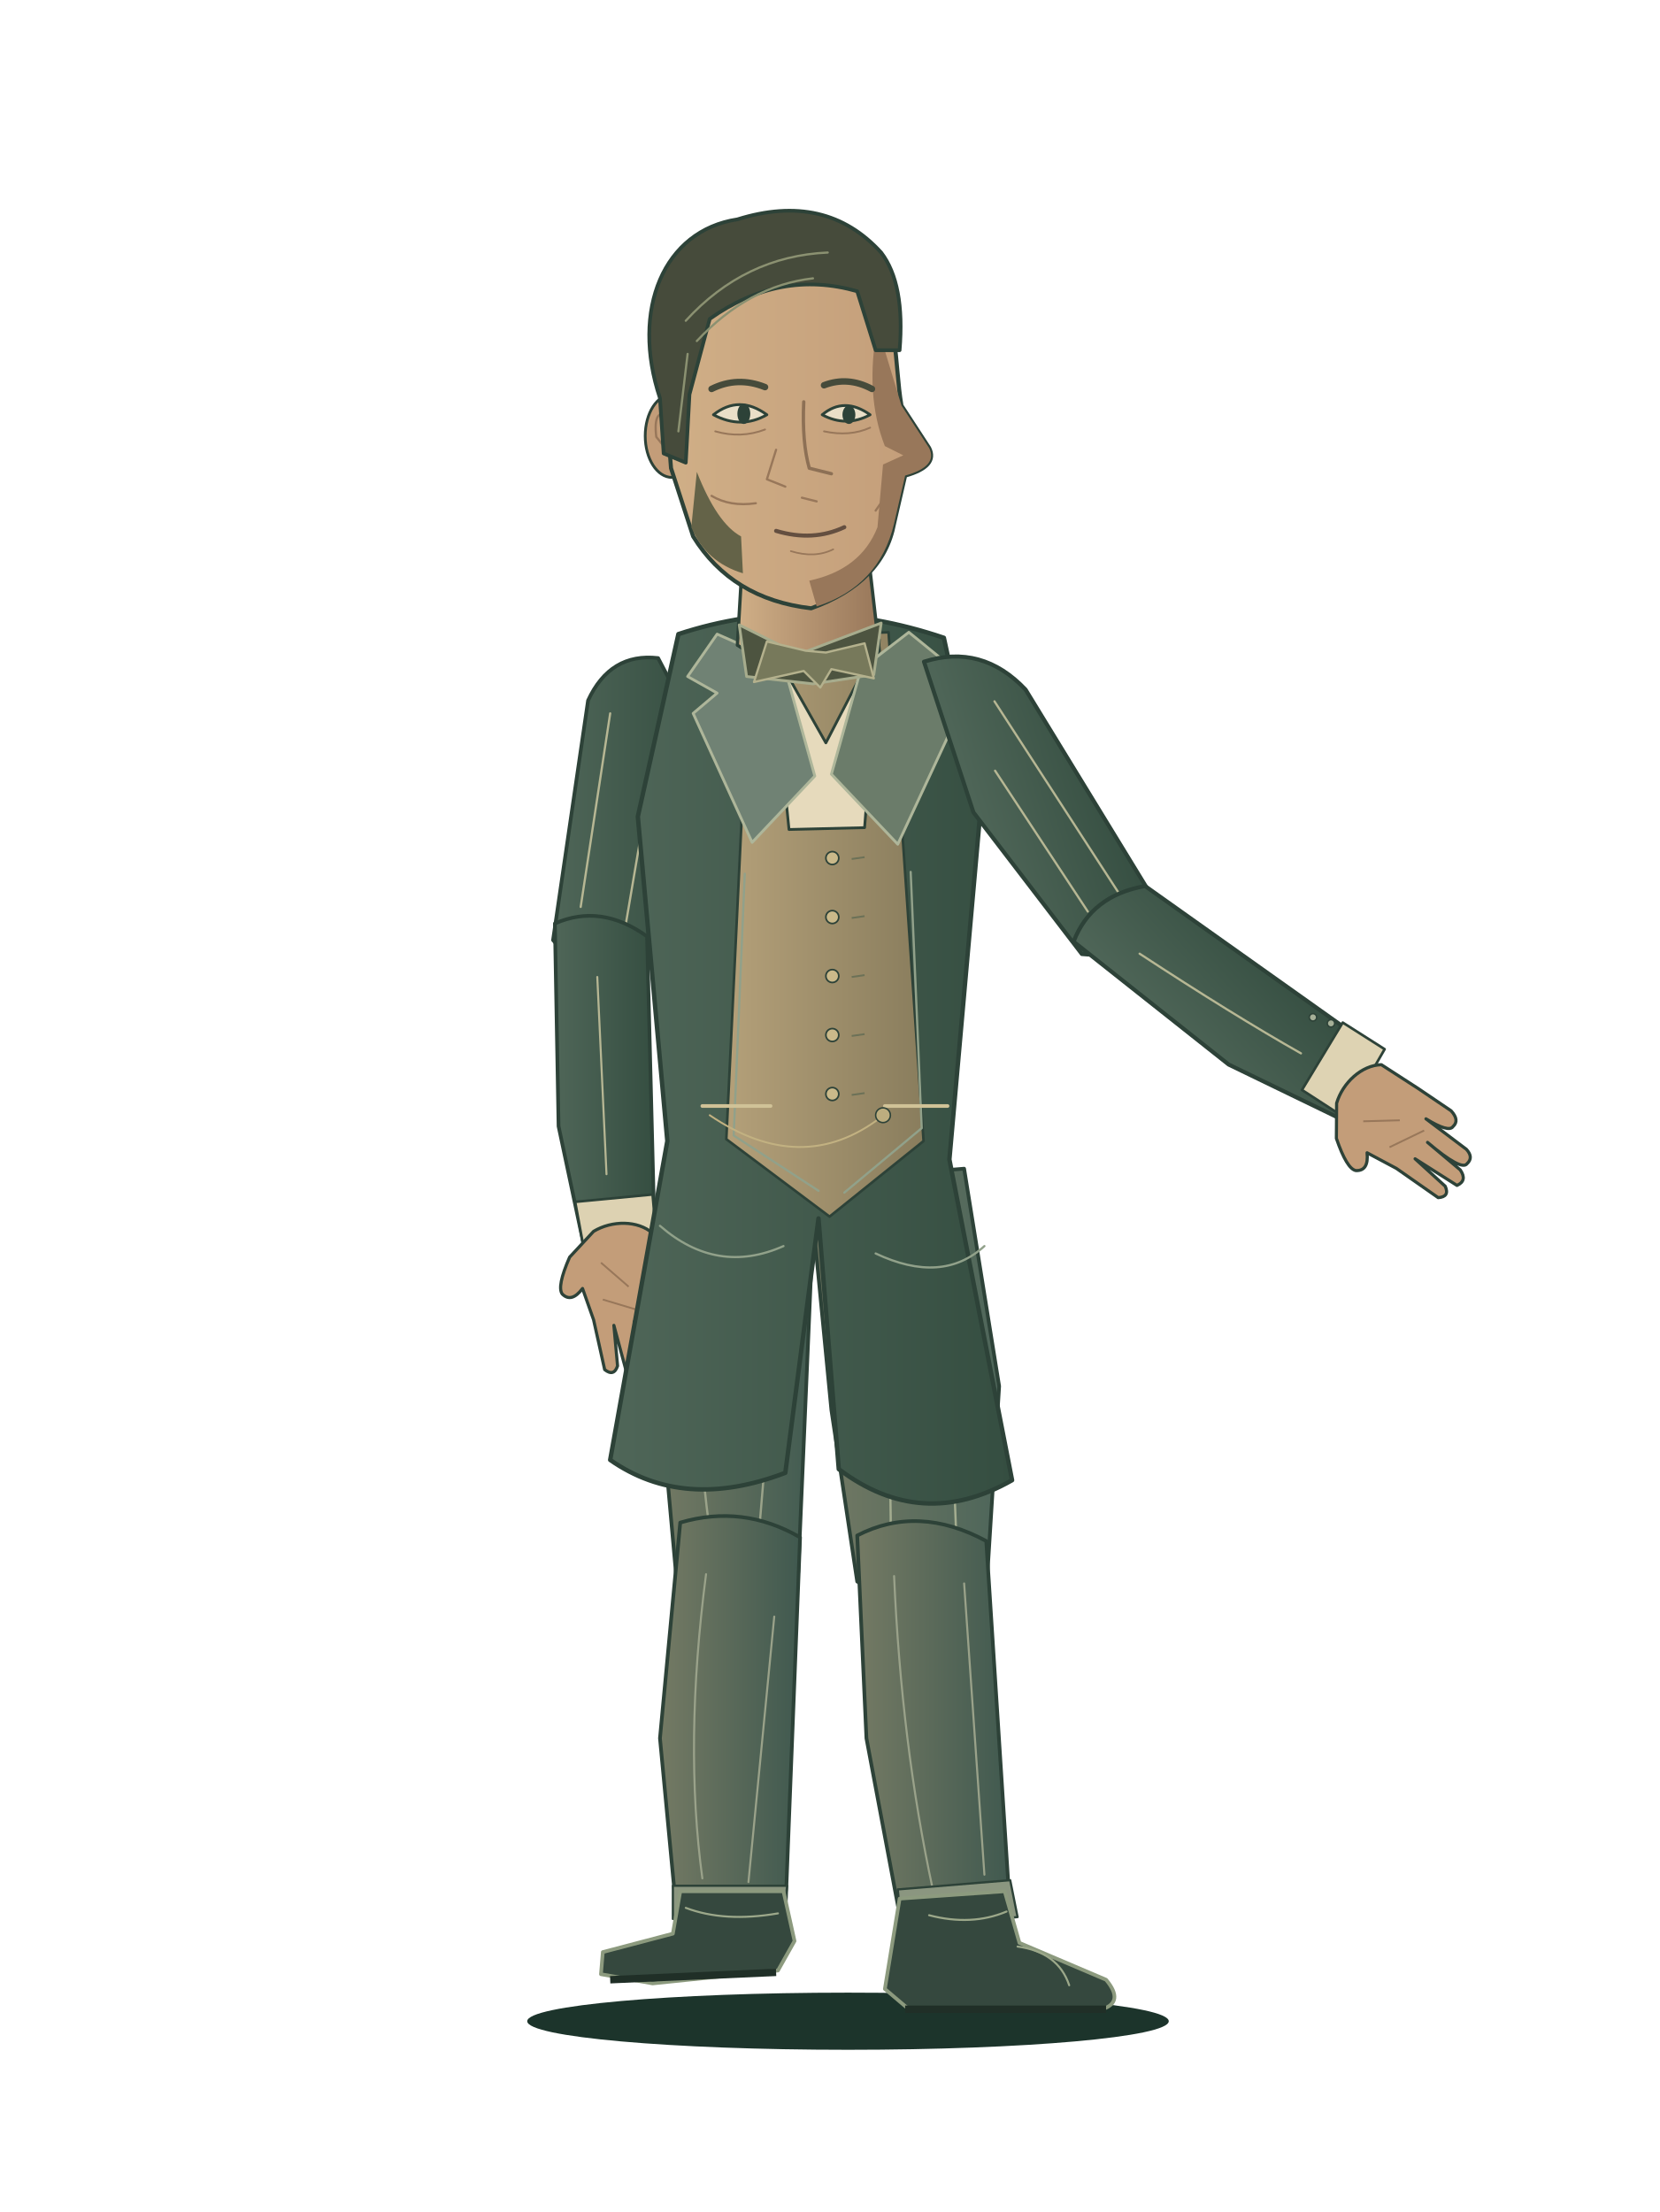
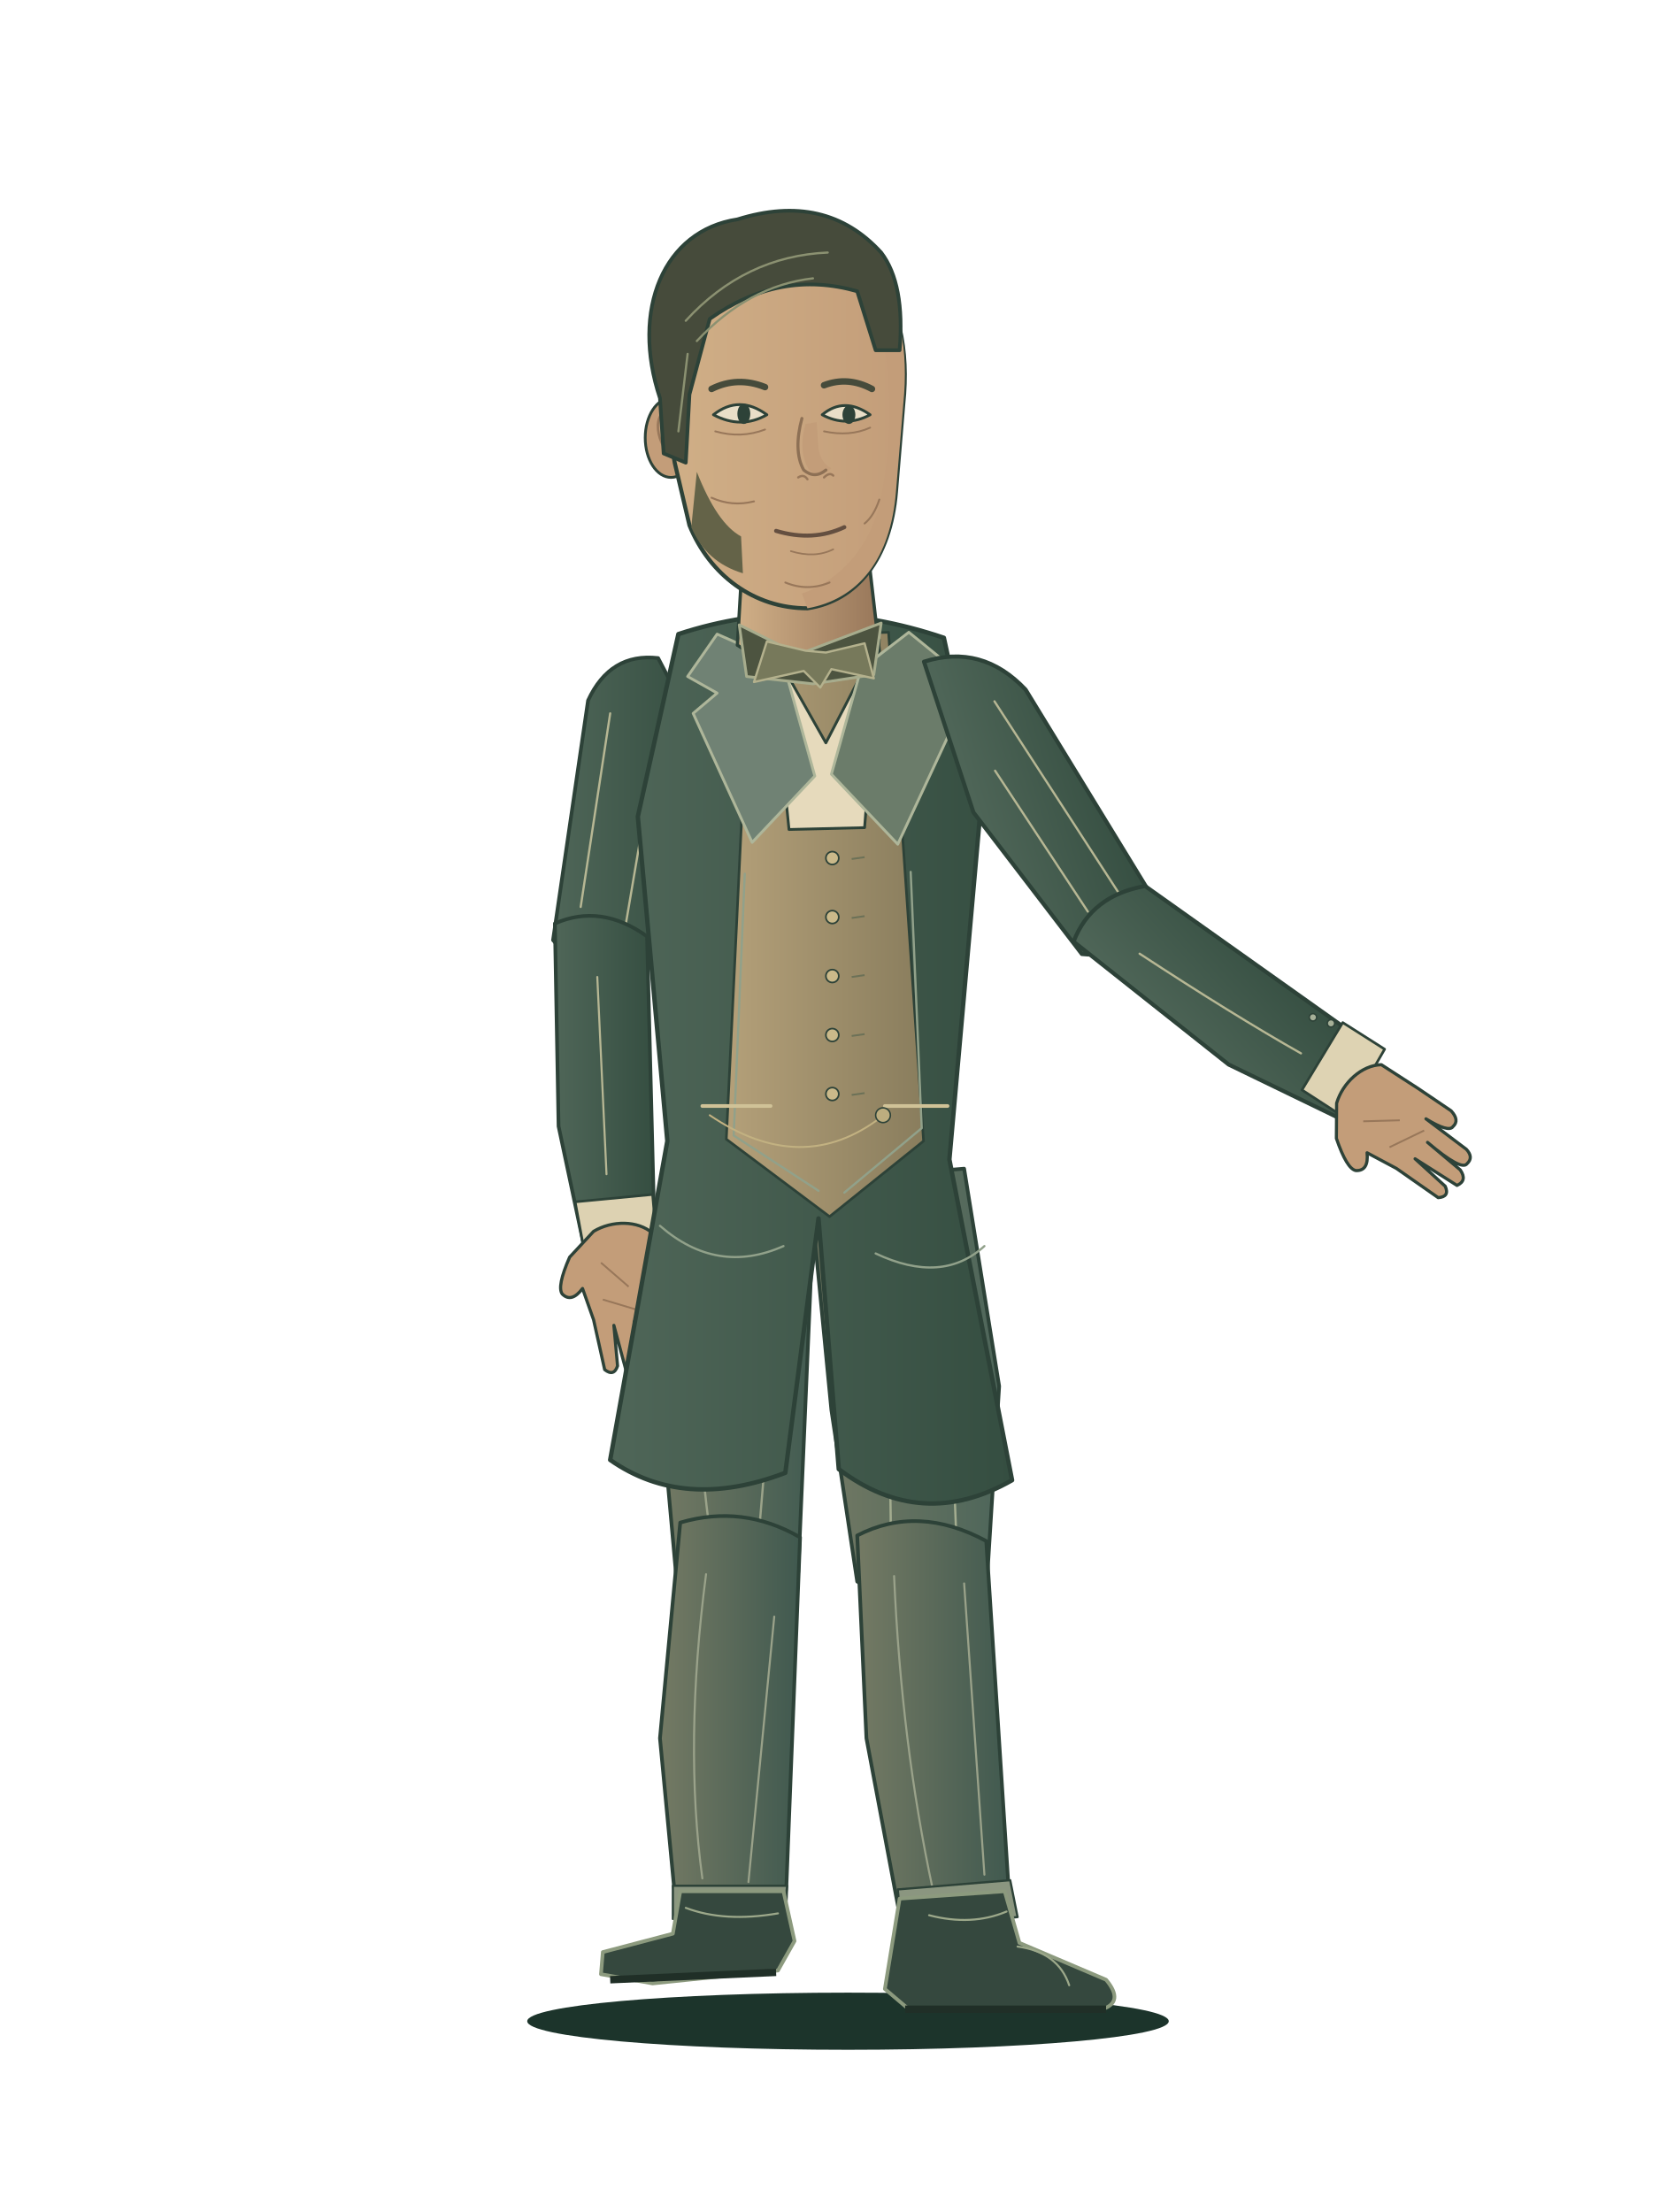
<svg xmlns="http://www.w3.org/2000/svg" width="900" height="1200" viewBox="0 0 900 1200">
  <defs>
    <linearGradient id="linear-gradient-1" x1="357" y1="750.298" x2="442" y2="750.298" gradientUnits="userSpaceOnUse">
      <stop offset="0" stop-color="#747a64" />
      <stop offset="1" stop-color="#415b51" />
    </linearGradient>
    <linearGradient id="linear-gradient-2" x1="358" y1="930.214" x2="434" y2="930.214" gradientUnits="userSpaceOnUse">
      <stop offset="0" stop-color="#747a64" />
      <stop offset="1" stop-color="#40594f" />
    </linearGradient>
    <linearGradient id="linear-gradient-3" x1="439" y1="751.641" x2="542" y2="751.641" gradientUnits="userSpaceOnUse">
      <stop offset="0" stop-color="#747a64" />
      <stop offset="1" stop-color="#4e665a" />
    </linearGradient>
    <linearGradient id="linear-gradient-4" x1="465" y1="934.595" x2="548" y2="934.595" gradientUnits="userSpaceOnUse">
      <stop offset="0" stop-color="#747a64" />
      <stop offset="1" stop-color="#40594f" />
    </linearGradient>
    <linearGradient id="linear-gradient-5" x1="300" y1="442.536" x2="380" y2="442.536" gradientUnits="userSpaceOnUse">
      <stop offset="0" stop-color="#4f6658" />
      <stop offset="1" stop-color="#354e41" />
    </linearGradient>
    <linearGradient id="linear-gradient-6" x1="301" y1="586.914" x2="355" y2="586.914" gradientUnits="userSpaceOnUse">
      <stop offset="0" stop-color="#4f6658" />
      <stop offset="1" stop-color="#354e41" />
    </linearGradient>
    <linearGradient id="linear-gradient-7" x1="331" y1="574.312" x2="549" y2="574.312" gradientUnits="userSpaceOnUse">
      <stop offset="0" stop-color="#4f6658" />
      <stop offset="1" stop-color="#354e41" />
    </linearGradient>
    <linearGradient id="linear-gradient-8" x1="394" y1="501.5" x2="501" y2="501.5" gradientUnits="userSpaceOnUse">
      <stop offset="0" stop-color="#b4a079" />
      <stop offset="1" stop-color="#897d5d" />
    </linearGradient>
    <linearGradient id="linear-gradient-9" x1="528.42" y1="445.234" x2="606.625" y2="420.576" gradientUnits="userSpaceOnUse">
      <stop offset="0" stop-color="#4f6658" />
      <stop offset="1" stop-color="#354e41" />
    </linearGradient>
    <linearGradient id="linear-gradient-10" x1="637.725" y1="571.253" x2="697.444" y2="516.53" gradientUnits="userSpaceOnUse">
      <stop offset="0" stop-color="#4f6658" />
      <stop offset="1" stop-color="#354e41" />
    </linearGradient>
    <linearGradient id="linear-gradient-11" x1="400" y1="331.647" x2="477" y2="331.647" gradientUnits="userSpaceOnUse">
      <stop offset="0" stop-color="#d0af87" />
      <stop offset="1" stop-color="#98775a" />
    </linearGradient>
-     <linearGradient id="linear-gradient-12" x1="360" y1="230.246" x2="505.087" y2="230.246" gradientUnits="userSpaceOnUse">
+     <linearGradient id="linear-gradient-12" x1="362.191" y1="230.229" x2="490.819" y2="230.229" gradientUnits="userSpaceOnUse">
      <stop offset="0" stop-color="#d0af87" />
      <stop offset="1" stop-color="#c39d79" />
    </linearGradient>
  </defs>
  <g id="Layer_1" data-name="Layer 1">
  </g>
  <g id="_00_sombra" data-name="00_sombra">
    <ellipse cx="460" cy="1096.5" rx="174" ry="15.5" fill="#1c342b" />
  </g>
  <g id="_01_muslo_lejano" data-name="01_muslo_lejano">
    <path d="M366 635 L442 643 L433 853 C416.333 868.333 394.333 869.667 367 857 L357 746 Z" fill="url(#linear-gradient-1)" stroke="#2d4238" stroke-width="2" stroke-linecap="round" stroke-linejoin="round" />
    <path d="M383 678 C377 732 378 785 386 837 M424 685 L411 840" fill="none" stroke="#9ba38a" stroke-width="1.2" stroke-linecap="round" stroke-linejoin="round" />
  </g>
  <g id="_02_pantorrilla_lejana" data-name="02_pantorrilla_lejana">
    <path d="M369 826 C391.667 819.333 413.333 822 434 834 L426 1038 L367 1038 L358 943 Z" fill="url(#linear-gradient-2)" stroke="#2d4238" stroke-width="2" stroke-linecap="round" stroke-linejoin="round" />
    <path d="M383 854 C375 915.333 374.333 970.333 381 1019 M420 877 L406 1021" fill="none" stroke="#9aa28a" stroke-width="1.1" stroke-linecap="round" stroke-linejoin="round" />
    <polygon points="365,1023 427,1023 425,1041 365,1041" fill="#8b9680" stroke="#2d4238" stroke-width="1.2" stroke-linecap="round" stroke-linejoin="round" />
  </g>
  <g id="_03_zapato_lejano" data-name="03_zapato_lejano">
    <polygon points="369,1026 425,1026 431,1053 422,1069 354,1076 326,1071 327,1059 365,1049" fill="#35483e" stroke="#8c9a7e" stroke-width="2" stroke-linecap="round" stroke-linejoin="round" />
    <line x1="331" y1="1074" x2="421" y2="1070" fill="none" stroke="#202f27" stroke-width="4" stroke-miterlimit="10" />
    <path d="M372 1035 C386 1040.333 402.667 1041.333 422 1038" fill="none" stroke="#9ca88a" stroke-width="1.1" stroke-linecap="round" stroke-linejoin="round" />
  </g>
  <g id="_04_muslo_cercano" data-name="04_muslo_cercano">
    <path d="M439 641 L523 634 L542 752 L535 864 C511 872.667 487.667 870.667 465 858 L451 765 Z" fill="url(#linear-gradient-3)" stroke="#2d4238" stroke-width="2" stroke-linecap="round" stroke-linejoin="round" />
    <path d="M466 679 C478.667 729.667 484.333 785.333 483 846 M513 689 L519 840" fill="none" stroke="#a4ad90" stroke-width="1.2" stroke-linecap="round" stroke-linejoin="round" />
  </g>
  <g id="_05_pantorrilla_cercana" data-name="05_pantorrilla_cercana">
    <path d="M465 833 C487 821.667 510.333 822.667 535 836 L548 1038 L489 1044 L470 943 Z" fill="url(#linear-gradient-4)" stroke="#2d4238" stroke-width="2" stroke-linecap="round" stroke-linejoin="round" />
    <path d="M485 855 C487.667 915.667 494.667 972.333 506 1025 M523 859 L534 1017" fill="none" stroke="#9aa28a" stroke-width="1.1" stroke-linecap="round" stroke-linejoin="round" />
    <polygon points="487,1025 548,1020 552,1040 489,1046" fill="#8b9680" stroke="#2d4238" stroke-width="1.2" stroke-linecap="round" stroke-linejoin="round" />
  </g>
  <g id="_06_zapato_cercano" data-name="06_zapato_cercano">
    <path d="M488 1030 L545 1026 L553 1054 L600 1074 C606.667 1082 606 1087.333 598 1090 L493 1090 L480 1079 Z" fill="#35483e" stroke="#8c9a7e" stroke-width="2" stroke-linecap="round" stroke-linejoin="round" />
    <line x1="491" y1="1090" x2="600" y2="1090" fill="none" stroke="#202f27" stroke-width="4" stroke-miterlimit="10" />
    <path d="M504 1039 C519.333 1043 533.333 1042.333 546 1037 M552 1056 C566.667 1058 576 1065 580 1077" fill="none" stroke="#9ca88a" stroke-width="1.1" stroke-linecap="round" stroke-linejoin="round" />
  </g>
  <g id="_08_brazo_lejano" data-name="08_brazo_lejano">
    <path d="M357 357 C339.667 355 327 362.667 319 380 L300 510 C313.333 526.667 330 532 350 526 L380 401 Z" fill="url(#linear-gradient-5)" stroke="#2d4238" stroke-width="2" stroke-linecap="round" stroke-linejoin="round" />
    <path d="M331 387 L315 492 M355 410 L338 510" fill="none" stroke="#b7b794" stroke-width="1.2" stroke-linecap="round" stroke-linejoin="round" />
  </g>
  <g id="_09_antebrazo_lejano" data-name="09_antebrazo_lejano">
    <path d="M301 501 C317.667 493.667 334.333 496 351 508 L355 667 L317 677 L303 611 Z" fill="url(#linear-gradient-6)" stroke="#2d4238" stroke-width="2" stroke-linecap="round" stroke-linejoin="round" />
    <polygon points="312,652 354,648 356,671 317,679" fill="#ddd2b2" stroke="#2d4238" stroke-width="1.4" stroke-linecap="round" stroke-linejoin="round" />
    <line x1="324" y1="530" x2="329" y2="637" fill="none" stroke="#b7b794" stroke-width="1.1" stroke-linecap="round" stroke-linejoin="round" />
  </g>
  <g id="_10_mano_lejana" data-name="10_mano_lejana">
    <path d="M322 668 C332 662 346 662 354 669 L360 692 L365 713 C365 717.667 363.333 720 360 720 C357.333 720.667 354.667 716.333 352 707 L357 734 C357 738 355.333 740 352 740 C348.667 740.667 346 733 344 717 L347 740 C346.333 744.667 344 746.333 340 745 L333 719 L335 741 C333.667 745 331.333 745.667 328 743 L322 716 L316 699 C312 704.333 308.333 705.333 305 702 C303 699.333 304.333 692.667 309 682 Z" fill="#c39d79" stroke="#2d4238" stroke-width="1.7" stroke-linecap="round" stroke-linejoin="round" />
    <line x1="326" y1="685" x2="341" y2="698" fill="none" stroke="#98775a" stroke-miterlimit="10" />
    <line x1="327" y1="705" x2="347" y2="711" fill="none" stroke="#98775a" stroke-miterlimit="10" />
  </g>
  <g id="_11_torso" data-name="11_torso">
    <path d="M368 344 C414.667 328.667 462.667 329.333 512 346 L532 438 L515 629 L549 803 C516.333 821.667 485 819.667 455 797 L444 661 L426 799 C389.333 813 357.667 810.667 331 792 L362 619 L346 443 Z" fill="url(#linear-gradient-7)" stroke="#2d4238" stroke-width="2.4" stroke-linecap="round" stroke-linejoin="round" />
    <polygon points="407,346 482,343 501,619 450,660 394,618" fill="url(#linear-gradient-8)" stroke="#2d4238" stroke-width="1.4" stroke-linecap="round" stroke-linejoin="round" />
    <polygon points="418,350 448,403 477,347 469,449 428,450" fill="#e6dabc" stroke="#2d4238" stroke-width="1.5" stroke-linecap="round" stroke-linejoin="round" />
    <polygon points="389,344 425,360 442,421 408,457 376,387 389,376 373,367" fill="#708274" stroke="#aeb69a" stroke-width="1.5" stroke-linecap="round" stroke-linejoin="round" />
    <polygon points="493,343 467,363 451,420 487,458 521,385 507,374 520,365" fill="#6b7c6a" stroke="#aeb69a" stroke-width="1.5" stroke-linecap="round" stroke-linejoin="round" />
    <path d="M404 474 L398 616 L444 646 M494 473 L500 612 L458 647 M358 665 C378.667 683 401 686.667 425 676 M475 680 C499 691.333 518.667 690 534 676" fill="none" stroke="#91a18a" stroke-width="1.2" stroke-linecap="round" stroke-linejoin="round" />
    <circle cx="451.5" cy="465.5" r="3.5" fill="#cab98a" stroke="#2d4238" stroke-width="0.9" stroke-miterlimit="10" />
    <line x1="462" y1="466" x2="469" y2="465" fill="none" stroke="#6c7157" stroke-miterlimit="10" />
    <circle cx="451.5" cy="497.5" r="3.5" fill="#cab98a" stroke="#2d4238" stroke-width="0.9" stroke-miterlimit="10" />
    <line x1="462" y1="498" x2="469" y2="497" fill="none" stroke="#6c7157" stroke-miterlimit="10" />
    <circle cx="451.5" cy="529.5" r="3.5" fill="#cab98a" stroke="#2d4238" stroke-width="0.9" stroke-miterlimit="10" />
    <line x1="462" y1="530" x2="469" y2="529" fill="none" stroke="#6c7157" stroke-miterlimit="10" />
    <circle cx="451.5" cy="561.5" r="3.5" fill="#cab98a" stroke="#2d4238" stroke-width="0.9" stroke-miterlimit="10" />
    <line x1="462" y1="562" x2="469" y2="561" fill="none" stroke="#6c7157" stroke-miterlimit="10" />
    <circle cx="451.5" cy="593.5" r="3.5" fill="#cab98a" stroke="#2d4238" stroke-width="0.9" stroke-miterlimit="10" />
    <line x1="462" y1="594" x2="469" y2="593" fill="none" stroke="#6c7157" stroke-miterlimit="10" />
    <path d="M381 600 L418 600 M480 600 L514 600" fill="none" stroke="#d0c297" stroke-width="2" stroke-linecap="round" stroke-linejoin="round" />
    <path d="M385 605 C418.333 627.667 449.333 628 478 606" fill="none" stroke="#c2b181" stroke-linecap="round" stroke-linejoin="round" />
    <circle cx="479" cy="605" r="4" fill="#bcad7f" stroke="#2d4238" stroke-width="0.8" stroke-miterlimit="10" />
  </g>
  <g id="_12_brazo_cercano" data-name="12_brazo_cercano">
    <path d="M501.221 358.969 C522.203 352.353 540.57 357.397 556.321 374.1 L629.945 494.535 C619.33 511.862 604.973 519.534 586.872 517.553 L528.036 440.688 Z" fill="url(#linear-gradient-9)" stroke="#2d4238" stroke-width="2.2" stroke-linecap="round" stroke-linejoin="round" />
    <path d="M539.455 380.466 L608.868 487.55 M539.79 418.108 L590.095 494.517" fill="none" stroke="#b7b794" stroke-width="1.2" stroke-linecap="round" stroke-linejoin="round" />
  </g>
  <g id="_13_antebrazo_cercano" data-name="13_antebrazo_cercano">
    <path d="M582.375 510.849 C588.766 494.141 601.709 484.089 621.203 480.694 L745.459 568.929 L727.515 607.074 L666.521 577.515 Z" fill="url(#linear-gradient-10)" stroke="#2d4238" stroke-width="2.2" stroke-linecap="round" stroke-linejoin="round" />
    <polygon points="706.263,591.283 728.384,554.736 751.111,569.176 729.665,606.46" fill="#ded3b3" stroke="#2d4238" stroke-width="1.4" stroke-linecap="round" stroke-linejoin="round" />
    <path d="M618.187 517.367 C652.133 539.61 681.308 557.635 705.714 571.441" fill="none" stroke="#b7b794" stroke-width="1.2" stroke-linecap="round" stroke-linejoin="round" />
    <path d="M710.754 553.259 C710.008 552.444 710.063 551.179 710.878 550.433 C711.693 549.686 712.957 549.741 713.704 550.556 C714.45 551.371 714.395 552.635 713.58 553.382 C712.766 554.128 711.501 554.073 710.754 553.259 Z" fill="#a6b098" stroke="#2d4238" stroke-width="0.8" stroke-miterlimit="10" />
    <path d="M720.521 556.516 C719.775 555.701 719.83 554.437 720.645 553.69 C721.459 552.944 722.724 552.999 723.47 553.814 C724.217 554.628 724.162 555.893 723.347 556.639 C722.532 557.386 721.268 557.331 720.521 556.516 Z" fill="#a6b098" stroke="#2d4238" stroke-width="0.8" stroke-miterlimit="10" />
  </g>
  <g id="_14_mano_cercana" data-name="14_mano_cercana">
    <path d="M725.059 598.473 C728.379 587.294 738.7 577.835 749.328 577.592 L769.29 590.495 L787.164 602.6 C790.317 606.041 790.664 608.887 788.207 611.139 C786.691 613.433 781.797 612.039 773.526 606.959 L795.453 623.488 C798.155 626.437 798.277 629.038 795.82 631.29 C793.813 634.033 786.667 630.182 774.383 619.737 L792.134 634.667 C794.795 638.559 794.2 641.363 790.351 643.083 L767.624 628.643 L783.962 643.512 C785.682 647.361 784.411 649.43 780.152 649.716 L757.488 633.863 L741.579 625.382 C742.233 632.017 740.205 635.231 735.496 635.026 C732.219 634.411 728.699 628.595 724.933 617.578 Z" fill="#c39d79" stroke="#2d4238" stroke-width="1.7" stroke-linecap="round" stroke-linejoin="round" />
    <line x1="739.493" y1="608.305" x2="759.335" y2="607.755" fill="none" stroke="#98775a" stroke-miterlimit="10" />
    <line x1="753.743" y1="622.375" x2="772.542" y2="613.286" fill="none" stroke="#98775a" stroke-miterlimit="10" />
  </g>
  <g id="_18_cuello" data-name="18_cuello">
    <path d="M403 299 L471 301 L477 353 C453.667 369 428 368 400 350 Z" fill="url(#linear-gradient-11)" stroke="#2d4238" stroke-width="1.8" stroke-linecap="round" stroke-linejoin="round" />
    <path d="M407 311 C425.667 325.667 446 326 468 312" fill="none" stroke="#98775a" stroke-width="1.2" stroke-linecap="round" stroke-linejoin="round" />
  </g>
  <g id="_19_corbatin" data-name="19_corbatin">
    <polygon points="401,339 433,355 478,338 474,366 441,371 405,367" fill="#4d5440" stroke="#a7ac8d" stroke-width="1.5" stroke-linecap="round" stroke-linejoin="round" />
    <polygon points="437,353 416,348 409,370 436,364 445,373 451,363 474,368 469,349 448,354" fill="#77795b" stroke="#b4b18d" stroke-width="1.2" stroke-linecap="round" stroke-linejoin="round" />
  </g>
  <g id="_20_cabeza" data-name="20_cabeza">
-     <ellipse cx="364.5" cy="236.5" rx="14.5" ry="22.5" fill="#c39d79" stroke="#2d4238" stroke-width="1.5" stroke-miterlimit="10" />
-     <path d="M371 148 C393 124 443 125 471 149 C488 170 485 197 489 220 L504 243 C507.333 249.667 503 254.667 491 258 L485 284 C481 305.333 466 320.667 440 330 C411.333 326.667 390 313.667 376 291 L364 254 L360 202 Z" fill="url(#linear-gradient-12)" stroke="#2d4238" stroke-width="2.2" stroke-linecap="round" stroke-linejoin="round" />
-     <path d="M476 177 C471.333 201.667 472.667 223.333 480 242 L490 247 L479 252 L476 286 C470 301.333 457.667 311 439 315 L443 329 C465.667 321.667 479.667 306.667 485 284 L491 258 C503 254.667 507.333 249.667 504 243 L489 220 Z" fill="#98775a" />
-     <path d="M364 226 C357.333 222 354.667 225.667 356 237 L364 247 M421 244 L416 260 L426 264 M482 267 L475 277 M386 269 C392.667 273 400.667 274.333 410 273" fill="none" stroke="#98775a" stroke-width="1.2" stroke-linecap="round" stroke-linejoin="round" />
-     <path d="M436 218 C435.333 232.667 436.333 244.667 439 254 L451 257" fill="none" stroke="#8d7055" stroke-width="1.8" stroke-linecap="round" stroke-linejoin="round" />
-     <line x1="435" y1="270" x2="443" y2="272" fill="none" stroke="#98775a" stroke-width="1.2" stroke-linecap="round" stroke-linejoin="round" />
-     <path d="M358 216 C342 168 360 125 400 119 C432 109 458 115 478 137 C486.667 148.333 490 166 488 190 L475 190 L465 158 C437 150 410.333 155 385 173 L374 214 L372 251 L360 246 Z" fill="#464b3b" stroke="#2d4238" stroke-width="2" stroke-linecap="round" stroke-linejoin="round" />
-     <path d="M372 174 C393.333 150.667 419 138.333 449 137 M378 185 C396.667 165 417.667 153.667 441 151 M373 192 L368 234" fill="none" stroke="#8b9171" stroke-width="1.2" stroke-linecap="round" stroke-linejoin="round" />
-     <path d="M378 256 C385.333 274.667 393.333 286.333 402 291 L403 311 C389.667 307 380.333 298.667 375 286 Z" fill="#646348" />
+     <g id="oreja_visible">
+       <ellipse cx="364" cy="237.5" rx="14" ry="21.5" fill="#c39d79" stroke="#2d4238" stroke-width="1.5" stroke-miterlimit="10" />
+       <path d="M366 225 C354 218 354 240 365 248 M364 229 C360.667 232.333 361 235.667 365 239" fill="none" stroke="#98775a" stroke-width="1.3" stroke-linecap="round" stroke-linejoin="round" />
+     </g>
+     <g id="rostro_base">
+       <path d="M374 150 C393 127 445 123 471 145 C488 163 493 190 490 219 L486 267 C483 303 465 326 438 330 C409 330 385 312 374 285 L366 251 C360 219 360 179 374 150 Z" fill="url(#linear-gradient-12)" stroke="#2d4238" stroke-width="2.2" stroke-linecap="round" stroke-linejoin="round" />
+       <path d="M477 174 C484 203 484 240 478 269 C474 293 458 314 435 322 L438 330 C466 325 483 303 486 267 L490 219 C493 190 488 164 476 152 Z" fill="#c39d79" />
+       <path d="M386 270 C393.333 273.333 401 274 409 272 M477 271 C475 277 472.333 281.333 469 284 M426 316 C434 319.333 442 319.333 450 316" fill="none" stroke="#98775a" stroke-width="1.05" stroke-linecap="round" stroke-linejoin="round" />
+     </g>
+     <g id="nariz_central">
+       <path d="M437 230 C434 240 435 249 439 255 C443 258.333 447 258 451 254 C447 252 444.667 248.333 444 243 L443 229 Z" fill="#c39d79" />
+       <path d="M435 227 C432 238 432 248 436 255 C440 258.333 444 258.333 448 255" fill="none" stroke="#8d7055" stroke-width="1.65" stroke-linecap="round" stroke-linejoin="round" />
+       <path d="M433 259 C435 257.667 436.667 258 438 260 M447 259 C449 257 450.667 256.667 452 258" fill="none" stroke="#98775a" stroke-width="1.25" stroke-linecap="round" stroke-linejoin="round" />
+     </g>
+     <g id="cabello">
+       <path d="M358 216 C342 168 360 125 400 119 C432 109 458 115 478 137 C486.667 148.333 490 166 488 190 L475 190 L465 158 C437 150 410.333 155 385 173 L374 214 L372 251 L360 246 Z" fill="#464b3b" stroke="#2d4238" stroke-width="2" stroke-linecap="round" stroke-linejoin="round" />
+       <path d="M372 174 C393.333 150.667 419 138.333 449 137 M378 185 C396.667 165 417.667 153.667 441 151 M373 192 L368 234" fill="none" stroke="#8b9171" stroke-width="1.2" stroke-linecap="round" stroke-linejoin="round" />
+       <path d="M378 256 C385.333 274.667 393.333 286.333 402 291 L403 311 C389.667 307 380.333 298.667 375 286 Z" fill="#646348" />
+     </g>
  </g>
  <g id="_21_ojos_abiertos" data-name="21_ojos_abiertos">
    <path d="M387 225 C396.333 217.667 406 217.667 416 225 C406.667 230.333 397 230.333 387 225 Z" fill="#e9dfc8" stroke="#2d4238" stroke-width="1.5" stroke-linecap="round" stroke-linejoin="round" />
    <ellipse cx="403.5" cy="224.5" rx="3.5" ry="5.5" fill="#2d4238" />
    <path d="M446 225 C454 218.333 462.667 218.333 472 225 C463.333 229.667 454.667 229.667 446 225 Z" fill="#e9dfc8" stroke="#2d4238" stroke-width="1.5" stroke-linecap="round" stroke-linejoin="round" />
    <ellipse cx="460.5" cy="225" rx="3.5" ry="5" fill="#2d4238" />
    <path d="M388 234 C397.333 236.667 406.333 236.333 415 233 M447 234 C456.333 236 464.667 235.333 472 232" fill="none" stroke="#98775a" stroke-linecap="round" stroke-linejoin="round" />
  </g>
  <g id="_24_cejas_neutras" data-name="24_cejas_neutras">
    <path d="M386 211 C395.333 206.333 405 206 415 210 M447 209 C455.667 205.667 464.333 206.333 473 211" fill="none" stroke="#464b3b" stroke-width="3.5" stroke-linecap="round" stroke-linejoin="round" />
  </g>
  <g id="_28_boca_reposo" data-name="28_boca_reposo">
    <path d="M421 288 C434.333 292 446.667 291.333 458 286" fill="none" stroke="#644f40" stroke-width="2.2" stroke-linecap="round" stroke-linejoin="round" />
    <path d="M429 299 C437.667 301.667 445.333 301.333 452 298" fill="none" stroke="#98775a" stroke-width="0.9" stroke-linecap="round" stroke-linejoin="round" />
  </g>
</svg>
